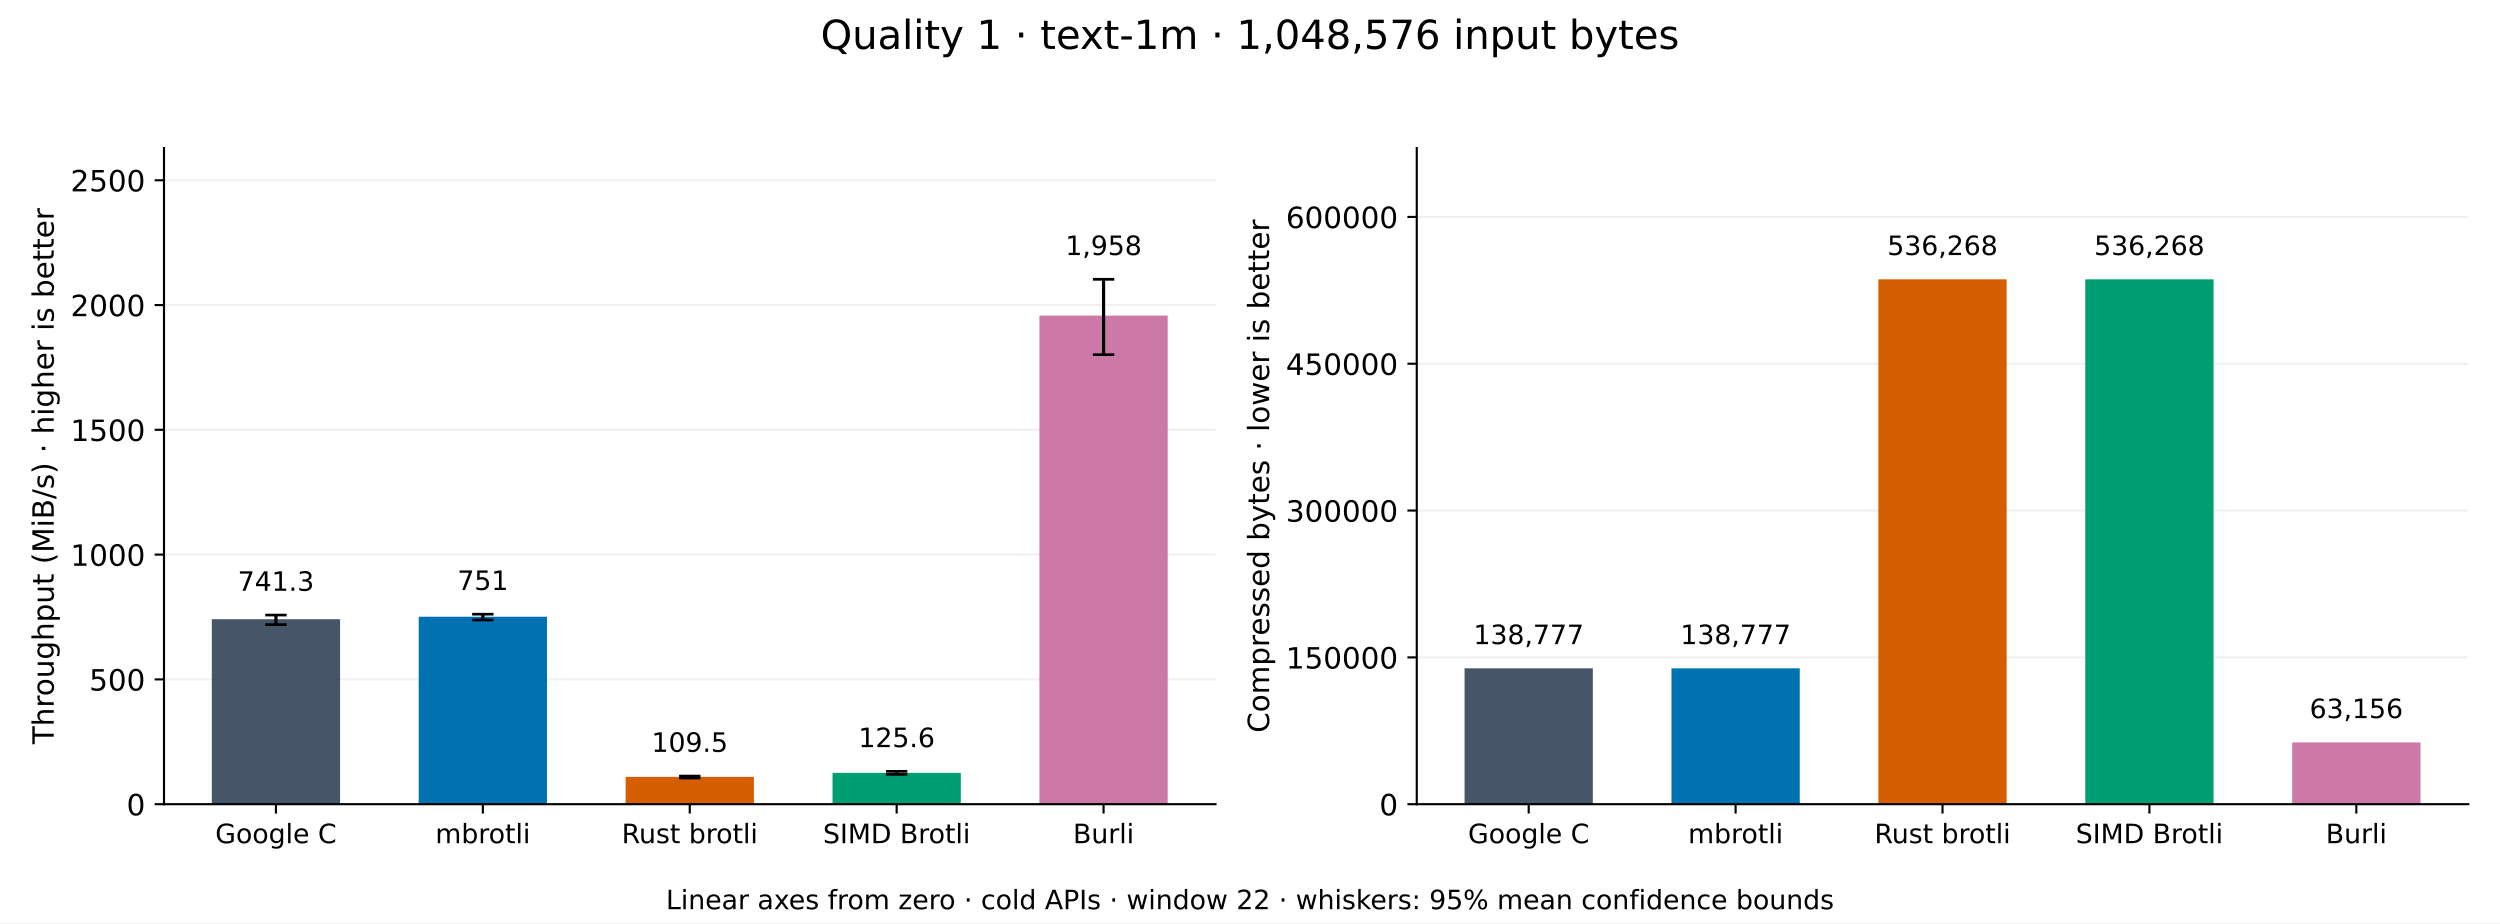
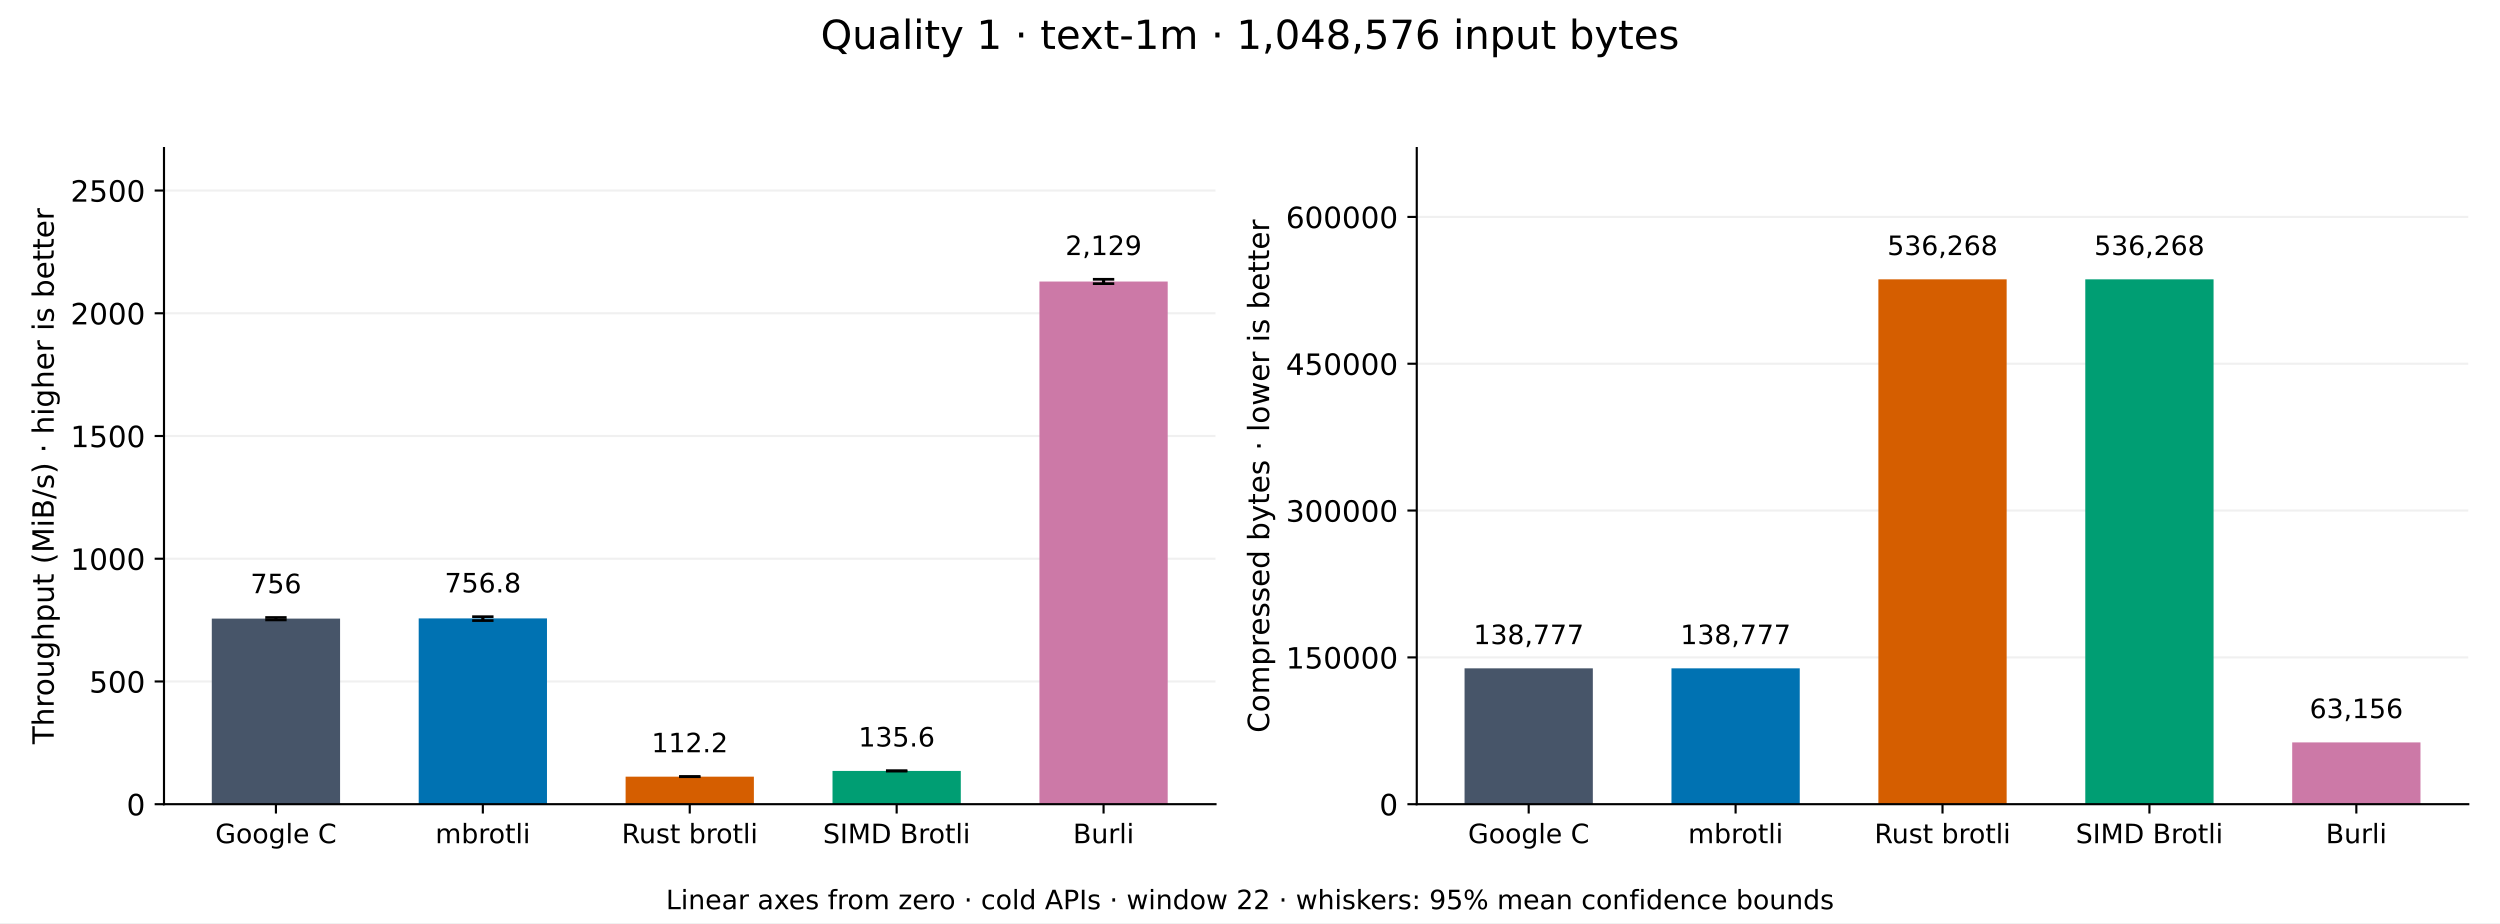
<svg xmlns="http://www.w3.org/2000/svg" xmlns:xlink="http://www.w3.org/1999/xlink" width="936pt" height="345.6pt" viewBox="0 0 936 345.6" version="1.1">
  <defs>
    <style type="text/css">*{stroke-linejoin: round; stroke-linecap: butt}</style>
  </defs>
  <g id="figure_1">
    <g id="patch_1">
      <path d="M 0 345.6 L 936 345.6 L 936 0 L 0 0 z " style="fill: #ffffff" />
    </g>
    <g id="axes_1">
      <g id="patch_2">
        <path d="M 61.4 301.088 L 455.085 301.088 L 455.085 55.44 L 61.4 55.44 z " style="fill: #ffffff" />
      </g>
      <g id="matplotlib.axis_1">
        <g id="xtick_1">
          <g id="line2d_1">
            <defs>
              <path id="m3d63aaa0ea" d="M 0 0 L 0 3.5 " style="stroke: #000000; stroke-width: 0.8" />
            </defs>
            <g>
              <use xlink:href="#m3d63aaa0ea" x="103.309" y="301.088" style="stroke: #000000; stroke-width: 0.8" />
            </g>
          </g>
          <g id="text_1">
            <text style="font-size: 10px; font-family: 'DejaVu Sans', 'Bitstream Vera Sans', 'Computer Modern Sans Serif', 'Lucida Grande', 'Verdana', 'Geneva', 'Lucid', 'Arial', 'Helvetica', 'Avant Garde', sans-serif; text-anchor: middle" x="103.309" y="315.686" transform="rotate(-0 103.3094 315.6864)">Google C</text>
          </g>
        </g>
        <g id="xtick_2">
          <g id="line2d_2">
            <g>
              <use xlink:href="#m3d63aaa0ea" x="180.776" y="301.088" style="stroke: #000000; stroke-width: 0.8" />
            </g>
          </g>
          <g id="text_2">
            <text style="font-size: 10px; font-family: 'DejaVu Sans', 'Bitstream Vera Sans', 'Computer Modern Sans Serif', 'Lucida Grande', 'Verdana', 'Geneva', 'Lucid', 'Arial', 'Helvetica', 'Avant Garde', sans-serif; text-anchor: middle" x="180.776" y="315.686" transform="rotate(-0 180.776 315.6864)">mbrotli</text>
          </g>
        </g>
        <g id="xtick_3">
          <g id="line2d_3">
            <g>
              <use xlink:href="#m3d63aaa0ea" x="258.243" y="301.088" style="stroke: #000000; stroke-width: 0.8" />
            </g>
          </g>
          <g id="text_3">
            <text style="font-size: 10px; font-family: 'DejaVu Sans', 'Bitstream Vera Sans', 'Computer Modern Sans Serif', 'Lucida Grande', 'Verdana', 'Geneva', 'Lucid', 'Arial', 'Helvetica', 'Avant Garde', sans-serif; text-anchor: middle" x="258.243" y="315.686" transform="rotate(-0 258.2425 315.6864)">Rust brotli</text>
          </g>
        </g>
        <g id="xtick_4">
          <g id="line2d_4">
            <g>
              <use xlink:href="#m3d63aaa0ea" x="335.709" y="301.088" style="stroke: #000000; stroke-width: 0.8" />
            </g>
          </g>
          <g id="text_4">
            <text style="font-size: 10px; font-family: 'DejaVu Sans', 'Bitstream Vera Sans', 'Computer Modern Sans Serif', 'Lucida Grande', 'Verdana', 'Geneva', 'Lucid', 'Arial', 'Helvetica', 'Avant Garde', sans-serif; text-anchor: middle" x="335.709" y="315.686" transform="rotate(-0 335.709 315.6864)">SIMD Brotli</text>
          </g>
        </g>
        <g id="xtick_5">
          <g id="line2d_5">
            <g>
              <use xlink:href="#m3d63aaa0ea" x="413.176" y="301.088" style="stroke: #000000; stroke-width: 0.8" />
            </g>
          </g>
          <g id="text_5">
            <text style="font-size: 10px; font-family: 'DejaVu Sans', 'Bitstream Vera Sans', 'Computer Modern Sans Serif', 'Lucida Grande', 'Verdana', 'Geneva', 'Lucid', 'Arial', 'Helvetica', 'Avant Garde', sans-serif; text-anchor: middle" x="413.176" y="315.686" transform="rotate(-0 413.1756 315.6864)">Burli</text>
          </g>
        </g>
      </g>
      <g id="matplotlib.axis_2">
        <g id="ytick_1">
          <g id="line2d_6">
            <path d="M 61.4 301.088 L 455.085 301.088 " clip-path="url(#pcc1e418cbf)" style="fill: none; stroke: #b0b0b0; stroke-opacity: 0.18; stroke-width: 0.8; stroke-linecap: square" />
          </g>
          <g id="line2d_7">
            <defs>
              <path id="mb6c034703b" d="M 0 0 L -3.5 0 " style="stroke: #000000; stroke-width: 0.8" />
            </defs>
            <g>
              <use xlink:href="#mb6c034703b" x="61.4" y="301.088" style="stroke: #000000; stroke-width: 0.8" />
            </g>
          </g>
          <g id="text_6">
            <text style="font-size: 11px; font-family: 'DejaVu Sans', 'Bitstream Vera Sans', 'Computer Modern Sans Serif', 'Lucida Grande', 'Verdana', 'Geneva', 'Lucid', 'Arial', 'Helvetica', 'Avant Garde', sans-serif; text-anchor: end" x="54.4" y="305.267" transform="rotate(-0 54.4 305.2671)">0</text>
          </g>
        </g>
        <g id="ytick_2">
          <g id="line2d_8">
-             <path d="M 61.4 254.368 L 455.085 254.368 " clip-path="url(#pcc1e418cbf)" style="fill: none; stroke: #b0b0b0; stroke-opacity: 0.18; stroke-width: 0.8; stroke-linecap: square" />
+             <path d="M 61.4 255.136 L 455.085 255.136 " clip-path="url(#pcc1e418cbf)" style="fill: none; stroke: #b0b0b0; stroke-opacity: 0.18; stroke-width: 0.8; stroke-linecap: square" />
          </g>
          <g id="line2d_9">
            <g>
-               <use xlink:href="#mb6c034703b" x="61.4" y="254.368" style="stroke: #000000; stroke-width: 0.8" />
+               <use xlink:href="#mb6c034703b" x="61.4" y="255.136" style="stroke: #000000; stroke-width: 0.8" />
            </g>
          </g>
          <g id="text_7">
-             <text style="font-size: 11px; font-family: 'DejaVu Sans', 'Bitstream Vera Sans', 'Computer Modern Sans Serif', 'Lucida Grande', 'Verdana', 'Geneva', 'Lucid', 'Arial', 'Helvetica', 'Avant Garde', sans-serif; text-anchor: end" x="54.4" y="258.547" transform="rotate(-0 54.4 258.5471)">500</text>
+             <text style="font-size: 11px; font-family: 'DejaVu Sans', 'Bitstream Vera Sans', 'Computer Modern Sans Serif', 'Lucida Grande', 'Verdana', 'Geneva', 'Lucid', 'Arial', 'Helvetica', 'Avant Garde', sans-serif; text-anchor: end" x="54.4" y="259.316" transform="rotate(-0 54.4 259.3156)">500</text>
          </g>
        </g>
        <g id="ytick_3">
          <g id="line2d_10">
-             <path d="M 61.4 207.648 L 455.085 207.648 " clip-path="url(#pcc1e418cbf)" style="fill: none; stroke: #b0b0b0; stroke-opacity: 0.18; stroke-width: 0.8; stroke-linecap: square" />
+             <path d="M 61.4 209.185 L 455.085 209.185 " clip-path="url(#pcc1e418cbf)" style="fill: none; stroke: #b0b0b0; stroke-opacity: 0.18; stroke-width: 0.8; stroke-linecap: square" />
          </g>
          <g id="line2d_11">
            <g>
-               <use xlink:href="#mb6c034703b" x="61.4" y="207.648" style="stroke: #000000; stroke-width: 0.8" />
+               <use xlink:href="#mb6c034703b" x="61.4" y="209.185" style="stroke: #000000; stroke-width: 0.8" />
            </g>
          </g>
          <g id="text_8">
-             <text style="font-size: 11px; font-family: 'DejaVu Sans', 'Bitstream Vera Sans', 'Computer Modern Sans Serif', 'Lucida Grande', 'Verdana', 'Geneva', 'Lucid', 'Arial', 'Helvetica', 'Avant Garde', sans-serif; text-anchor: end" x="54.4" y="211.827" transform="rotate(-0 54.4 211.8271)">1000</text>
+             <text style="font-size: 11px; font-family: 'DejaVu Sans', 'Bitstream Vera Sans', 'Computer Modern Sans Serif', 'Lucida Grande', 'Verdana', 'Geneva', 'Lucid', 'Arial', 'Helvetica', 'Avant Garde', sans-serif; text-anchor: end" x="54.4" y="213.364" transform="rotate(-0 54.4 213.3641)">1000</text>
          </g>
        </g>
        <g id="ytick_4">
          <g id="line2d_12">
-             <path d="M 61.4 160.928 L 455.085 160.928 " clip-path="url(#pcc1e418cbf)" style="fill: none; stroke: #b0b0b0; stroke-opacity: 0.18; stroke-width: 0.8; stroke-linecap: square" />
+             <path d="M 61.4 163.233 L 455.085 163.233 " clip-path="url(#pcc1e418cbf)" style="fill: none; stroke: #b0b0b0; stroke-opacity: 0.18; stroke-width: 0.8; stroke-linecap: square" />
          </g>
          <g id="line2d_13">
            <g>
-               <use xlink:href="#mb6c034703b" x="61.4" y="160.928" style="stroke: #000000; stroke-width: 0.8" />
+               <use xlink:href="#mb6c034703b" x="61.4" y="163.233" style="stroke: #000000; stroke-width: 0.8" />
            </g>
          </g>
          <g id="text_9">
-             <text style="font-size: 11px; font-family: 'DejaVu Sans', 'Bitstream Vera Sans', 'Computer Modern Sans Serif', 'Lucida Grande', 'Verdana', 'Geneva', 'Lucid', 'Arial', 'Helvetica', 'Avant Garde', sans-serif; text-anchor: end" x="54.4" y="165.107" transform="rotate(-0 54.4 165.1071)">1500</text>
+             <text style="font-size: 11px; font-family: 'DejaVu Sans', 'Bitstream Vera Sans', 'Computer Modern Sans Serif', 'Lucida Grande', 'Verdana', 'Geneva', 'Lucid', 'Arial', 'Helvetica', 'Avant Garde', sans-serif; text-anchor: end" x="54.4" y="167.413" transform="rotate(-0 54.4 167.4125)">1500</text>
          </g>
        </g>
        <g id="ytick_5">
          <g id="line2d_14">
-             <path d="M 61.4 114.208 L 455.085 114.208 " clip-path="url(#pcc1e418cbf)" style="fill: none; stroke: #b0b0b0; stroke-opacity: 0.18; stroke-width: 0.8; stroke-linecap: square" />
+             <path d="M 61.4 117.282 L 455.085 117.282 " clip-path="url(#pcc1e418cbf)" style="fill: none; stroke: #b0b0b0; stroke-opacity: 0.18; stroke-width: 0.8; stroke-linecap: square" />
          </g>
          <g id="line2d_15">
            <g>
-               <use xlink:href="#mb6c034703b" x="61.4" y="114.208" style="stroke: #000000; stroke-width: 0.8" />
+               <use xlink:href="#mb6c034703b" x="61.4" y="117.282" style="stroke: #000000; stroke-width: 0.8" />
            </g>
          </g>
          <g id="text_10">
-             <text style="font-size: 11px; font-family: 'DejaVu Sans', 'Bitstream Vera Sans', 'Computer Modern Sans Serif', 'Lucida Grande', 'Verdana', 'Geneva', 'Lucid', 'Arial', 'Helvetica', 'Avant Garde', sans-serif; text-anchor: end" x="54.4" y="118.387" transform="rotate(-0 54.4 118.3871)">2000</text>
+             <text style="font-size: 11px; font-family: 'DejaVu Sans', 'Bitstream Vera Sans', 'Computer Modern Sans Serif', 'Lucida Grande', 'Verdana', 'Geneva', 'Lucid', 'Arial', 'Helvetica', 'Avant Garde', sans-serif; text-anchor: end" x="54.4" y="121.461" transform="rotate(-0 54.4 121.461)">2000</text>
          </g>
        </g>
        <g id="ytick_6">
          <g id="line2d_16">
-             <path d="M 61.4 67.488 L 455.085 67.488 " clip-path="url(#pcc1e418cbf)" style="fill: none; stroke: #b0b0b0; stroke-opacity: 0.18; stroke-width: 0.8; stroke-linecap: square" />
+             <path d="M 61.4 71.33 L 455.085 71.33 " clip-path="url(#pcc1e418cbf)" style="fill: none; stroke: #b0b0b0; stroke-opacity: 0.18; stroke-width: 0.8; stroke-linecap: square" />
          </g>
          <g id="line2d_17">
            <g>
-               <use xlink:href="#mb6c034703b" x="61.4" y="67.488" style="stroke: #000000; stroke-width: 0.8" />
+               <use xlink:href="#mb6c034703b" x="61.4" y="71.33" style="stroke: #000000; stroke-width: 0.8" />
            </g>
          </g>
          <g id="text_11">
-             <text style="font-size: 11px; font-family: 'DejaVu Sans', 'Bitstream Vera Sans', 'Computer Modern Sans Serif', 'Lucida Grande', 'Verdana', 'Geneva', 'Lucid', 'Arial', 'Helvetica', 'Avant Garde', sans-serif; text-anchor: end" x="54.4" y="71.667" transform="rotate(-0 54.4 71.66711)">2500</text>
+             <text style="font-size: 11px; font-family: 'DejaVu Sans', 'Bitstream Vera Sans', 'Computer Modern Sans Serif', 'Lucida Grande', 'Verdana', 'Geneva', 'Lucid', 'Arial', 'Helvetica', 'Avant Garde', sans-serif; text-anchor: end" x="54.4" y="75.509" transform="rotate(-0 54.4 75.50942)">2500</text>
          </g>
        </g>
        <g id="text_12">
          <text style="font-size: 11px; font-family: 'DejaVu Sans', 'Bitstream Vera Sans', 'Computer Modern Sans Serif', 'Lucida Grande', 'Verdana', 'Geneva', 'Lucid', 'Arial', 'Helvetica', 'Avant Garde', sans-serif; text-anchor: middle" x="20.117" y="178.264" transform="rotate(-90 20.11734 178.264)">Throughput (MiB/s) · higher is better</text>
        </g>
      </g>
      <g id="patch_3">
-         <path d="M 79.295 301.088 L 127.324 301.088 L 127.324 231.825 L 79.295 231.825 z " clip-path="url(#pcc1e418cbf)" style="fill: #475569" />
+         <path d="M 79.295 301.088 L 127.324 301.088 L 127.324 231.613 L 79.295 231.613 z " clip-path="url(#pcc1e418cbf)" style="fill: #475569" />
      </g>
      <g id="patch_4">
-         <path d="M 156.761 301.088 L 204.791 301.088 L 204.791 230.913 L 156.761 230.913 z " clip-path="url(#pcc1e418cbf)" style="fill: #0072b2" />
+         <path d="M 156.761 301.088 L 204.791 301.088 L 204.791 231.537 L 156.761 231.537 z " clip-path="url(#pcc1e418cbf)" style="fill: #0072b2" />
      </g>
      <g id="patch_5">
-         <path d="M 234.228 301.088 L 282.257 301.088 L 282.257 290.856 L 234.228 290.856 z " clip-path="url(#pcc1e418cbf)" style="fill: #d55e00" />
+         <path d="M 234.228 301.088 L 282.257 301.088 L 282.257 290.777 L 234.228 290.777 z " clip-path="url(#pcc1e418cbf)" style="fill: #d55e00" />
      </g>
      <g id="patch_6">
-         <path d="M 311.694 301.088 L 359.724 301.088 L 359.724 289.354 L 311.694 289.354 z " clip-path="url(#pcc1e418cbf)" style="fill: #009e73" />
+         <path d="M 311.694 301.088 L 359.724 301.088 L 359.724 288.627 L 311.694 288.627 z " clip-path="url(#pcc1e418cbf)" style="fill: #009e73" />
      </g>
      <g id="patch_7">
-         <path d="M 389.161 301.088 L 437.19 301.088 L 437.19 118.153 L 389.161 118.153 z " clip-path="url(#pcc1e418cbf)" style="fill: #cc79a7" />
+         <path d="M 389.161 301.088 L 437.19 301.088 L 437.19 105.406 L 389.161 105.406 z " clip-path="url(#pcc1e418cbf)" style="fill: #cc79a7" />
      </g>
      <g id="LineCollection_1">
-         <path d="M 103.309 233.841 L 103.309 230.279 " clip-path="url(#pcc1e418cbf)" style="fill: none; stroke: #000000; stroke-width: 1.2" />
-         <path d="M 180.776 232.13 L 180.776 229.966 " clip-path="url(#pcc1e418cbf)" style="fill: none; stroke: #000000; stroke-width: 1.2" />
-         <path d="M 258.243 291.315 L 258.243 290.57 " clip-path="url(#pcc1e418cbf)" style="fill: none; stroke: #000000; stroke-width: 1.2" />
-         <path d="M 335.709 289.924 L 335.709 288.798 " clip-path="url(#pcc1e418cbf)" style="fill: none; stroke: #000000; stroke-width: 1.2" />
-         <path d="M 413.176 132.784 L 413.176 104.57 " clip-path="url(#pcc1e418cbf)" style="fill: none; stroke: #000000; stroke-width: 1.2" />
+         <path d="M 103.309 232.111 L 103.309 231.18 " clip-path="url(#pcc1e418cbf)" style="fill: none; stroke: #000000; stroke-width: 1.2" />
+         <path d="M 180.776 232.351 L 180.776 230.884 " clip-path="url(#pcc1e418cbf)" style="fill: none; stroke: #000000; stroke-width: 1.2" />
+         <path d="M 258.243 290.811 L 258.243 290.743 " clip-path="url(#pcc1e418cbf)" style="fill: none; stroke: #000000; stroke-width: 1.2" />
+         <path d="M 335.709 288.682 L 335.709 288.575 " clip-path="url(#pcc1e418cbf)" style="fill: none; stroke: #000000; stroke-width: 1.2" />
+         <path d="M 413.176 106.216 L 413.176 104.57 " clip-path="url(#pcc1e418cbf)" style="fill: none; stroke: #000000; stroke-width: 1.2" />
      </g>
      <g id="line2d_18">
        <defs>
          <path id="ma4d3aa00d3" d="M 4 0 L -4 -0 " style="stroke: #000000" />
        </defs>
        <g clip-path="url(#pcc1e418cbf)">
-           <use xlink:href="#ma4d3aa00d3" x="103.309" y="233.841" style="fill: #1f77b4; stroke: #000000" />
-           <use xlink:href="#ma4d3aa00d3" x="180.776" y="232.13" style="fill: #1f77b4; stroke: #000000" />
-           <use xlink:href="#ma4d3aa00d3" x="258.243" y="291.315" style="fill: #1f77b4; stroke: #000000" />
-           <use xlink:href="#ma4d3aa00d3" x="335.709" y="289.924" style="fill: #1f77b4; stroke: #000000" />
-           <use xlink:href="#ma4d3aa00d3" x="413.176" y="132.784" style="fill: #1f77b4; stroke: #000000" />
+           <use xlink:href="#ma4d3aa00d3" x="103.309" y="232.111" style="fill: #1f77b4; stroke: #000000" />
+           <use xlink:href="#ma4d3aa00d3" x="180.776" y="232.351" style="fill: #1f77b4; stroke: #000000" />
+           <use xlink:href="#ma4d3aa00d3" x="258.243" y="290.811" style="fill: #1f77b4; stroke: #000000" />
+           <use xlink:href="#ma4d3aa00d3" x="335.709" y="288.682" style="fill: #1f77b4; stroke: #000000" />
+           <use xlink:href="#ma4d3aa00d3" x="413.176" y="106.216" style="fill: #1f77b4; stroke: #000000" />
        </g>
      </g>
      <g id="line2d_19">
        <g clip-path="url(#pcc1e418cbf)">
-           <use xlink:href="#ma4d3aa00d3" x="103.309" y="230.279" style="fill: #1f77b4; stroke: #000000" />
-           <use xlink:href="#ma4d3aa00d3" x="180.776" y="229.966" style="fill: #1f77b4; stroke: #000000" />
-           <use xlink:href="#ma4d3aa00d3" x="258.243" y="290.57" style="fill: #1f77b4; stroke: #000000" />
-           <use xlink:href="#ma4d3aa00d3" x="335.709" y="288.798" style="fill: #1f77b4; stroke: #000000" />
+           <use xlink:href="#ma4d3aa00d3" x="103.309" y="231.18" style="fill: #1f77b4; stroke: #000000" />
+           <use xlink:href="#ma4d3aa00d3" x="180.776" y="230.884" style="fill: #1f77b4; stroke: #000000" />
+           <use xlink:href="#ma4d3aa00d3" x="258.243" y="290.743" style="fill: #1f77b4; stroke: #000000" />
+           <use xlink:href="#ma4d3aa00d3" x="335.709" y="288.575" style="fill: #1f77b4; stroke: #000000" />
          <use xlink:href="#ma4d3aa00d3" x="413.176" y="104.57" style="fill: #1f77b4; stroke: #000000" />
        </g>
      </g>
      <g id="patch_8">
        <path d="M 61.4 301.088 L 61.4 55.44 " style="fill: none; stroke: #000000; stroke-width: 0.8; stroke-linejoin: miter; stroke-linecap: square" />
      </g>
      <g id="patch_9">
        <path d="M 61.4 301.088 L 455.085 301.088 " style="fill: none; stroke: #000000; stroke-width: 0.8; stroke-linejoin: miter; stroke-linecap: square" />
      </g>
      <g id="text_13">
        <g id="patch_10">
-           <path d="M 87.995 224.279 L 118.623 224.279 L 118.623 212.601 L 87.995 212.601 z " style="fill: #ffffff; opacity: 0.9" />
-         </g>
-         <text style="font-size: 10px; font-family: 'DejaVu Sans', 'Bitstream Vera Sans', 'Computer Modern Sans Serif', 'Lucida Grande', 'Verdana', 'Geneva', 'Lucid', 'Arial', 'Helvetica', 'Avant Garde', sans-serif; text-anchor: middle" x="103.309" y="221.2" transform="rotate(-0 103.3094 221.1997)">741.3</text>
+           <path d="M 92.766 225.18 L 113.853 225.18 L 113.853 213.502 L 92.766 213.502 z " style="fill: #ffffff; opacity: 0.9" />
+         </g>
+         <text style="font-size: 10px; font-family: 'DejaVu Sans', 'Bitstream Vera Sans', 'Computer Modern Sans Serif', 'Lucida Grande', 'Verdana', 'Geneva', 'Lucid', 'Arial', 'Helvetica', 'Avant Garde', sans-serif; text-anchor: middle" x="103.309" y="222.1" transform="rotate(-0 103.3094 222.1002)">756</text>
      </g>
      <g id="text_14">
        <g id="patch_11">
-           <path d="M 170.232 223.966 L 191.32 223.966 L 191.32 212.288 L 170.232 212.288 z " style="fill: #ffffff; opacity: 0.9" />
-         </g>
-         <text style="font-size: 10px; font-family: 'DejaVu Sans', 'Bitstream Vera Sans', 'Computer Modern Sans Serif', 'Lucida Grande', 'Verdana', 'Geneva', 'Lucid', 'Arial', 'Helvetica', 'Avant Garde', sans-serif; text-anchor: middle" x="180.776" y="220.887" transform="rotate(-0 180.776 220.8866)">751</text>
+           <path d="M 165.462 224.884 L 196.09 224.884 L 196.09 213.205 L 165.462 213.205 z " style="fill: #ffffff; opacity: 0.9" />
+         </g>
+         <text style="font-size: 10px; font-family: 'DejaVu Sans', 'Bitstream Vera Sans', 'Computer Modern Sans Serif', 'Lucida Grande', 'Verdana', 'Geneva', 'Lucid', 'Arial', 'Helvetica', 'Avant Garde', sans-serif; text-anchor: middle" x="180.776" y="221.804" transform="rotate(-0 180.776 221.8039)">756.8</text>
      </g>
      <g id="text_15">
        <g id="patch_12">
-           <path d="M 242.928 284.57 L 273.557 284.57 L 273.557 272.892 L 242.928 272.892 z " style="fill: #ffffff; opacity: 0.9" />
-         </g>
-         <text style="font-size: 10px; font-family: 'DejaVu Sans', 'Bitstream Vera Sans', 'Computer Modern Sans Serif', 'Lucida Grande', 'Verdana', 'Geneva', 'Lucid', 'Arial', 'Helvetica', 'Avant Garde', sans-serif; text-anchor: middle" x="258.243" y="281.49" transform="rotate(-0 258.2425 281.4901)">109.5</text>
+           <path d="M 242.928 284.743 L 273.557 284.743 L 273.557 273.065 L 242.928 273.065 z " style="fill: #ffffff; opacity: 0.9" />
+         </g>
+         <text style="font-size: 10px; font-family: 'DejaVu Sans', 'Bitstream Vera Sans', 'Computer Modern Sans Serif', 'Lucida Grande', 'Verdana', 'Geneva', 'Lucid', 'Arial', 'Helvetica', 'Avant Garde', sans-serif; text-anchor: middle" x="258.243" y="281.663" transform="rotate(-0 258.2425 281.663)">112.2</text>
      </g>
      <g id="text_16">
        <g id="patch_13">
-           <path d="M 320.395 282.798 L 351.023 282.798 L 351.023 271.12 L 320.395 271.12 z " style="fill: #ffffff; opacity: 0.9" />
-         </g>
-         <text style="font-size: 10px; font-family: 'DejaVu Sans', 'Bitstream Vera Sans', 'Computer Modern Sans Serif', 'Lucida Grande', 'Verdana', 'Geneva', 'Lucid', 'Arial', 'Helvetica', 'Avant Garde', sans-serif; text-anchor: middle" x="335.709" y="279.719" transform="rotate(-0 335.709 279.7188)">125.6</text>
+           <path d="M 320.395 282.575 L 351.023 282.575 L 351.023 270.897 L 320.395 270.897 z " style="fill: #ffffff; opacity: 0.9" />
+         </g>
+         <text style="font-size: 10px; font-family: 'DejaVu Sans', 'Bitstream Vera Sans', 'Computer Modern Sans Serif', 'Lucida Grande', 'Verdana', 'Geneva', 'Lucid', 'Arial', 'Helvetica', 'Avant Garde', sans-serif; text-anchor: middle" x="335.709" y="279.495" transform="rotate(-0 335.709 279.4953)">135.6</text>
      </g>
      <g id="text_17">
        <g id="patch_14">
          <path d="M 397.862 98.57 L 428.49 98.57 L 428.49 86.891 L 397.862 86.891 z " style="fill: #ffffff; opacity: 0.9" />
        </g>
-         <text style="font-size: 10px; font-family: 'DejaVu Sans', 'Bitstream Vera Sans', 'Computer Modern Sans Serif', 'Lucida Grande', 'Verdana', 'Geneva', 'Lucid', 'Arial', 'Helvetica', 'Avant Garde', sans-serif; text-anchor: middle" x="413.176" y="95.49" transform="rotate(-0 413.1756 95.48991)">1,958</text>
+         <text style="font-size: 10px; font-family: 'DejaVu Sans', 'Bitstream Vera Sans', 'Computer Modern Sans Serif', 'Lucida Grande', 'Verdana', 'Geneva', 'Lucid', 'Arial', 'Helvetica', 'Avant Garde', sans-serif; text-anchor: middle" x="413.176" y="95.49" transform="rotate(-0 413.1756 95.48991)">2,129</text>
      </g>
    </g>
    <g id="axes_2">
      <g id="patch_15">
        <path d="M 530.435 301.088 L 924.12 301.088 L 924.12 55.44 L 530.435 55.44 z " style="fill: #ffffff" />
      </g>
      <g id="matplotlib.axis_3">
        <g id="xtick_6">
          <g id="line2d_20">
            <g>
              <use xlink:href="#m3d63aaa0ea" x="572.344" y="301.088" style="stroke: #000000; stroke-width: 0.8" />
            </g>
          </g>
          <g id="text_18">
            <text style="font-size: 10px; font-family: 'DejaVu Sans', 'Bitstream Vera Sans', 'Computer Modern Sans Serif', 'Lucida Grande', 'Verdana', 'Geneva', 'Lucid', 'Arial', 'Helvetica', 'Avant Garde', sans-serif; text-anchor: middle" x="572.344" y="315.686" transform="rotate(-0 572.3444 315.6864)">Google C</text>
          </g>
        </g>
        <g id="xtick_7">
          <g id="line2d_21">
            <g>
              <use xlink:href="#m3d63aaa0ea" x="649.811" y="301.088" style="stroke: #000000; stroke-width: 0.8" />
            </g>
          </g>
          <g id="text_19">
            <text style="font-size: 10px; font-family: 'DejaVu Sans', 'Bitstream Vera Sans', 'Computer Modern Sans Serif', 'Lucida Grande', 'Verdana', 'Geneva', 'Lucid', 'Arial', 'Helvetica', 'Avant Garde', sans-serif; text-anchor: middle" x="649.811" y="315.686" transform="rotate(-0 649.811 315.6864)">mbrotli</text>
          </g>
        </g>
        <g id="xtick_8">
          <g id="line2d_22">
            <g>
              <use xlink:href="#m3d63aaa0ea" x="727.278" y="301.088" style="stroke: #000000; stroke-width: 0.8" />
            </g>
          </g>
          <g id="text_20">
            <text style="font-size: 10px; font-family: 'DejaVu Sans', 'Bitstream Vera Sans', 'Computer Modern Sans Serif', 'Lucida Grande', 'Verdana', 'Geneva', 'Lucid', 'Arial', 'Helvetica', 'Avant Garde', sans-serif; text-anchor: middle" x="727.278" y="315.686" transform="rotate(-0 727.2775 315.6864)">Rust brotli</text>
          </g>
        </g>
        <g id="xtick_9">
          <g id="line2d_23">
            <g>
              <use xlink:href="#m3d63aaa0ea" x="804.744" y="301.088" style="stroke: #000000; stroke-width: 0.8" />
            </g>
          </g>
          <g id="text_21">
            <text style="font-size: 10px; font-family: 'DejaVu Sans', 'Bitstream Vera Sans', 'Computer Modern Sans Serif', 'Lucida Grande', 'Verdana', 'Geneva', 'Lucid', 'Arial', 'Helvetica', 'Avant Garde', sans-serif; text-anchor: middle" x="804.744" y="315.686" transform="rotate(-0 804.744 315.6864)">SIMD Brotli</text>
          </g>
        </g>
        <g id="xtick_10">
          <g id="line2d_24">
            <g>
              <use xlink:href="#m3d63aaa0ea" x="882.211" y="301.088" style="stroke: #000000; stroke-width: 0.8" />
            </g>
          </g>
          <g id="text_22">
            <text style="font-size: 10px; font-family: 'DejaVu Sans', 'Bitstream Vera Sans', 'Computer Modern Sans Serif', 'Lucida Grande', 'Verdana', 'Geneva', 'Lucid', 'Arial', 'Helvetica', 'Avant Garde', sans-serif; text-anchor: middle" x="882.211" y="315.686" transform="rotate(-0 882.2106 315.6864)">Burli</text>
          </g>
        </g>
      </g>
      <g id="matplotlib.axis_4">
        <g id="ytick_7">
          <g id="line2d_25">
            <path d="M 530.435 301.088 L 924.12 301.088 " clip-path="url(#pe91b26eef3)" style="fill: none; stroke: #b0b0b0; stroke-opacity: 0.18; stroke-width: 0.8; stroke-linecap: square" />
          </g>
          <g id="line2d_26">
            <g>
              <use xlink:href="#mb6c034703b" x="530.435" y="301.088" style="stroke: #000000; stroke-width: 0.8" />
            </g>
          </g>
          <g id="text_23">
            <text style="font-size: 11px; font-family: 'DejaVu Sans', 'Bitstream Vera Sans', 'Computer Modern Sans Serif', 'Lucida Grande', 'Verdana', 'Geneva', 'Lucid', 'Arial', 'Helvetica', 'Avant Garde', sans-serif; text-anchor: end" x="523.435" y="305.267" transform="rotate(-0 523.435 305.2671)">0</text>
          </g>
        </g>
        <g id="ytick_8">
          <g id="line2d_27">
            <path d="M 530.435 246.12 L 924.12 246.12 " clip-path="url(#pe91b26eef3)" style="fill: none; stroke: #b0b0b0; stroke-opacity: 0.18; stroke-width: 0.8; stroke-linecap: square" />
          </g>
          <g id="line2d_28">
            <g>
              <use xlink:href="#mb6c034703b" x="530.435" y="246.12" style="stroke: #000000; stroke-width: 0.8" />
            </g>
          </g>
          <g id="text_24">
            <text style="font-size: 11px; font-family: 'DejaVu Sans', 'Bitstream Vera Sans', 'Computer Modern Sans Serif', 'Lucida Grande', 'Verdana', 'Geneva', 'Lucid', 'Arial', 'Helvetica', 'Avant Garde', sans-serif; text-anchor: end" x="523.435" y="250.299" transform="rotate(-0 523.435 250.2988)">150000</text>
          </g>
        </g>
        <g id="ytick_9">
          <g id="line2d_29">
            <path d="M 530.435 191.151 L 924.12 191.151 " clip-path="url(#pe91b26eef3)" style="fill: none; stroke: #b0b0b0; stroke-opacity: 0.18; stroke-width: 0.8; stroke-linecap: square" />
          </g>
          <g id="line2d_30">
            <g>
              <use xlink:href="#mb6c034703b" x="530.435" y="191.151" style="stroke: #000000; stroke-width: 0.8" />
            </g>
          </g>
          <g id="text_25">
            <text style="font-size: 11px; font-family: 'DejaVu Sans', 'Bitstream Vera Sans', 'Computer Modern Sans Serif', 'Lucida Grande', 'Verdana', 'Geneva', 'Lucid', 'Arial', 'Helvetica', 'Avant Garde', sans-serif; text-anchor: end" x="523.435" y="195.33" transform="rotate(-0 523.435 195.3305)">300000</text>
          </g>
        </g>
        <g id="ytick_10">
          <g id="line2d_31">
            <path d="M 530.435 136.183 L 924.12 136.183 " clip-path="url(#pe91b26eef3)" style="fill: none; stroke: #b0b0b0; stroke-opacity: 0.18; stroke-width: 0.8; stroke-linecap: square" />
          </g>
          <g id="line2d_32">
            <g>
              <use xlink:href="#mb6c034703b" x="530.435" y="136.183" style="stroke: #000000; stroke-width: 0.8" />
            </g>
          </g>
          <g id="text_26">
            <text style="font-size: 11px; font-family: 'DejaVu Sans', 'Bitstream Vera Sans', 'Computer Modern Sans Serif', 'Lucida Grande', 'Verdana', 'Geneva', 'Lucid', 'Arial', 'Helvetica', 'Avant Garde', sans-serif; text-anchor: end" x="523.435" y="140.362" transform="rotate(-0 523.435 140.3621)">450000</text>
          </g>
        </g>
        <g id="ytick_11">
          <g id="line2d_33">
            <path d="M 530.435 81.215 L 924.12 81.215 " clip-path="url(#pe91b26eef3)" style="fill: none; stroke: #b0b0b0; stroke-opacity: 0.18; stroke-width: 0.8; stroke-linecap: square" />
          </g>
          <g id="line2d_34">
            <g>
              <use xlink:href="#mb6c034703b" x="530.435" y="81.215" style="stroke: #000000; stroke-width: 0.8" />
            </g>
          </g>
          <g id="text_27">
            <text style="font-size: 11px; font-family: 'DejaVu Sans', 'Bitstream Vera Sans', 'Computer Modern Sans Serif', 'Lucida Grande', 'Verdana', 'Geneva', 'Lucid', 'Arial', 'Helvetica', 'Avant Garde', sans-serif; text-anchor: end" x="523.435" y="85.394" transform="rotate(-0 523.435 85.39379)">600000</text>
          </g>
        </g>
        <g id="text_28">
          <text style="font-size: 11px; font-family: 'DejaVu Sans', 'Bitstream Vera Sans', 'Computer Modern Sans Serif', 'Lucida Grande', 'Verdana', 'Geneva', 'Lucid', 'Arial', 'Helvetica', 'Avant Garde', sans-serif; text-anchor: middle" x="475.155" y="178.264" transform="rotate(-90 475.1548 178.264)">Compressed bytes · lower is better</text>
        </g>
      </g>
      <g id="patch_16">
        <path d="M 548.33 301.088 L 596.359 301.088 L 596.359 250.232 L 548.33 250.232 z " clip-path="url(#pe91b26eef3)" style="fill: #475569" />
      </g>
      <g id="patch_17">
        <path d="M 625.796 301.088 L 673.826 301.088 L 673.826 250.232 L 625.796 250.232 z " clip-path="url(#pe91b26eef3)" style="fill: #0072b2" />
      </g>
      <g id="patch_18">
        <path d="M 703.263 301.088 L 751.292 301.088 L 751.292 104.57 L 703.263 104.57 z " clip-path="url(#pe91b26eef3)" style="fill: #d55e00" />
      </g>
      <g id="patch_19">
        <path d="M 780.729 301.088 L 828.759 301.088 L 828.759 104.57 L 780.729 104.57 z " clip-path="url(#pe91b26eef3)" style="fill: #009e73" />
      </g>
      <g id="patch_20">
        <path d="M 858.196 301.088 L 906.225 301.088 L 906.225 277.944 L 858.196 277.944 z " clip-path="url(#pe91b26eef3)" style="fill: #cc79a7" />
      </g>
      <g id="patch_21">
        <path d="M 530.435 301.088 L 530.435 55.44 " style="fill: none; stroke: #000000; stroke-width: 0.8; stroke-linejoin: miter; stroke-linecap: square" />
      </g>
      <g id="patch_22">
        <path d="M 530.435 301.088 L 924.12 301.088 " style="fill: none; stroke: #000000; stroke-width: 0.8; stroke-linejoin: miter; stroke-linecap: square" />
      </g>
      <g id="text_29">
        <g id="patch_23">
          <path d="M 550.668 244.232 L 594.021 244.232 L 594.021 232.554 L 550.668 232.554 z " style="fill: #ffffff; opacity: 0.9" />
        </g>
        <text style="font-size: 10px; font-family: 'DejaVu Sans', 'Bitstream Vera Sans', 'Computer Modern Sans Serif', 'Lucida Grande', 'Verdana', 'Geneva', 'Lucid', 'Arial', 'Helvetica', 'Avant Garde', sans-serif; text-anchor: middle" x="572.344" y="241.153" transform="rotate(-0 572.3444 241.1527)">138,777</text>
      </g>
      <g id="text_30">
        <g id="patch_24">
          <path d="M 628.134 244.232 L 671.488 244.232 L 671.488 232.554 L 628.134 232.554 z " style="fill: #ffffff; opacity: 0.9" />
        </g>
        <text style="font-size: 10px; font-family: 'DejaVu Sans', 'Bitstream Vera Sans', 'Computer Modern Sans Serif', 'Lucida Grande', 'Verdana', 'Geneva', 'Lucid', 'Arial', 'Helvetica', 'Avant Garde', sans-serif; text-anchor: middle" x="649.811" y="241.153" transform="rotate(-0 649.811 241.1527)">138,777</text>
      </g>
      <g id="text_31">
        <g id="patch_25">
          <path d="M 705.601 98.57 L 748.954 98.57 L 748.954 86.891 L 705.601 86.891 z " style="fill: #ffffff; opacity: 0.9" />
        </g>
        <text style="font-size: 10px; font-family: 'DejaVu Sans', 'Bitstream Vera Sans', 'Computer Modern Sans Serif', 'Lucida Grande', 'Verdana', 'Geneva', 'Lucid', 'Arial', 'Helvetica', 'Avant Garde', sans-serif; text-anchor: middle" x="727.278" y="95.49" transform="rotate(-0 727.2775 95.48991)">536,268</text>
      </g>
      <g id="text_32">
        <g id="patch_26">
          <path d="M 783.067 98.57 L 826.421 98.57 L 826.421 86.891 L 783.067 86.891 z " style="fill: #ffffff; opacity: 0.9" />
        </g>
        <text style="font-size: 10px; font-family: 'DejaVu Sans', 'Bitstream Vera Sans', 'Computer Modern Sans Serif', 'Lucida Grande', 'Verdana', 'Geneva', 'Lucid', 'Arial', 'Helvetica', 'Avant Garde', sans-serif; text-anchor: middle" x="804.744" y="95.49" transform="rotate(-0 804.744 95.48991)">536,268</text>
      </g>
      <g id="text_33">
        <g id="patch_27">
          <path d="M 863.715 271.944 L 900.706 271.944 L 900.706 260.266 L 863.715 260.266 z " style="fill: #ffffff; opacity: 0.9" />
        </g>
        <text style="font-size: 10px; font-family: 'DejaVu Sans', 'Bitstream Vera Sans', 'Computer Modern Sans Serif', 'Lucida Grande', 'Verdana', 'Geneva', 'Lucid', 'Arial', 'Helvetica', 'Avant Garde', sans-serif; text-anchor: middle" x="882.211" y="268.864" transform="rotate(-0 882.2106 268.8644)">63,156</text>
      </g>
    </g>
    <g id="text_34">
      <text style="font-size: 15px; font-family: 'DejaVu Sans', 'Bitstream Vera Sans', 'Computer Modern Sans Serif', 'Lucida Grande', 'Verdana', 'Geneva', 'Lucid', 'Arial', 'Helvetica', 'Avant Garde', sans-serif; text-anchor: middle" x="468" y="18.31" transform="rotate(-0 468 18.30966)">Quality 1 · text-1m · 1,048,576 input bytes</text>
    </g>
    <g id="text_35">
      <text style="font-size: 10px; font-family: 'DejaVu Sans', 'Bitstream Vera Sans', 'Computer Modern Sans Serif', 'Lucida Grande', 'Verdana', 'Geneva', 'Lucid', 'Arial', 'Helvetica', 'Avant Garde', sans-serif; text-anchor: middle" x="468" y="340.416" transform="rotate(-0 468 340.416)">Linear axes from zero · cold APIs · window 22 · whiskers: 95% mean confidence bounds</text>
    </g>
  </g>
  <defs>
    <clipPath id="pcc1e418cbf">
      <rect x="61.4" y="55.44" width="393.685" height="245.648" />
    </clipPath>
    <clipPath id="pe91b26eef3">
      <rect x="530.435" y="55.44" width="393.685" height="245.648" />
    </clipPath>
  </defs>
</svg>
